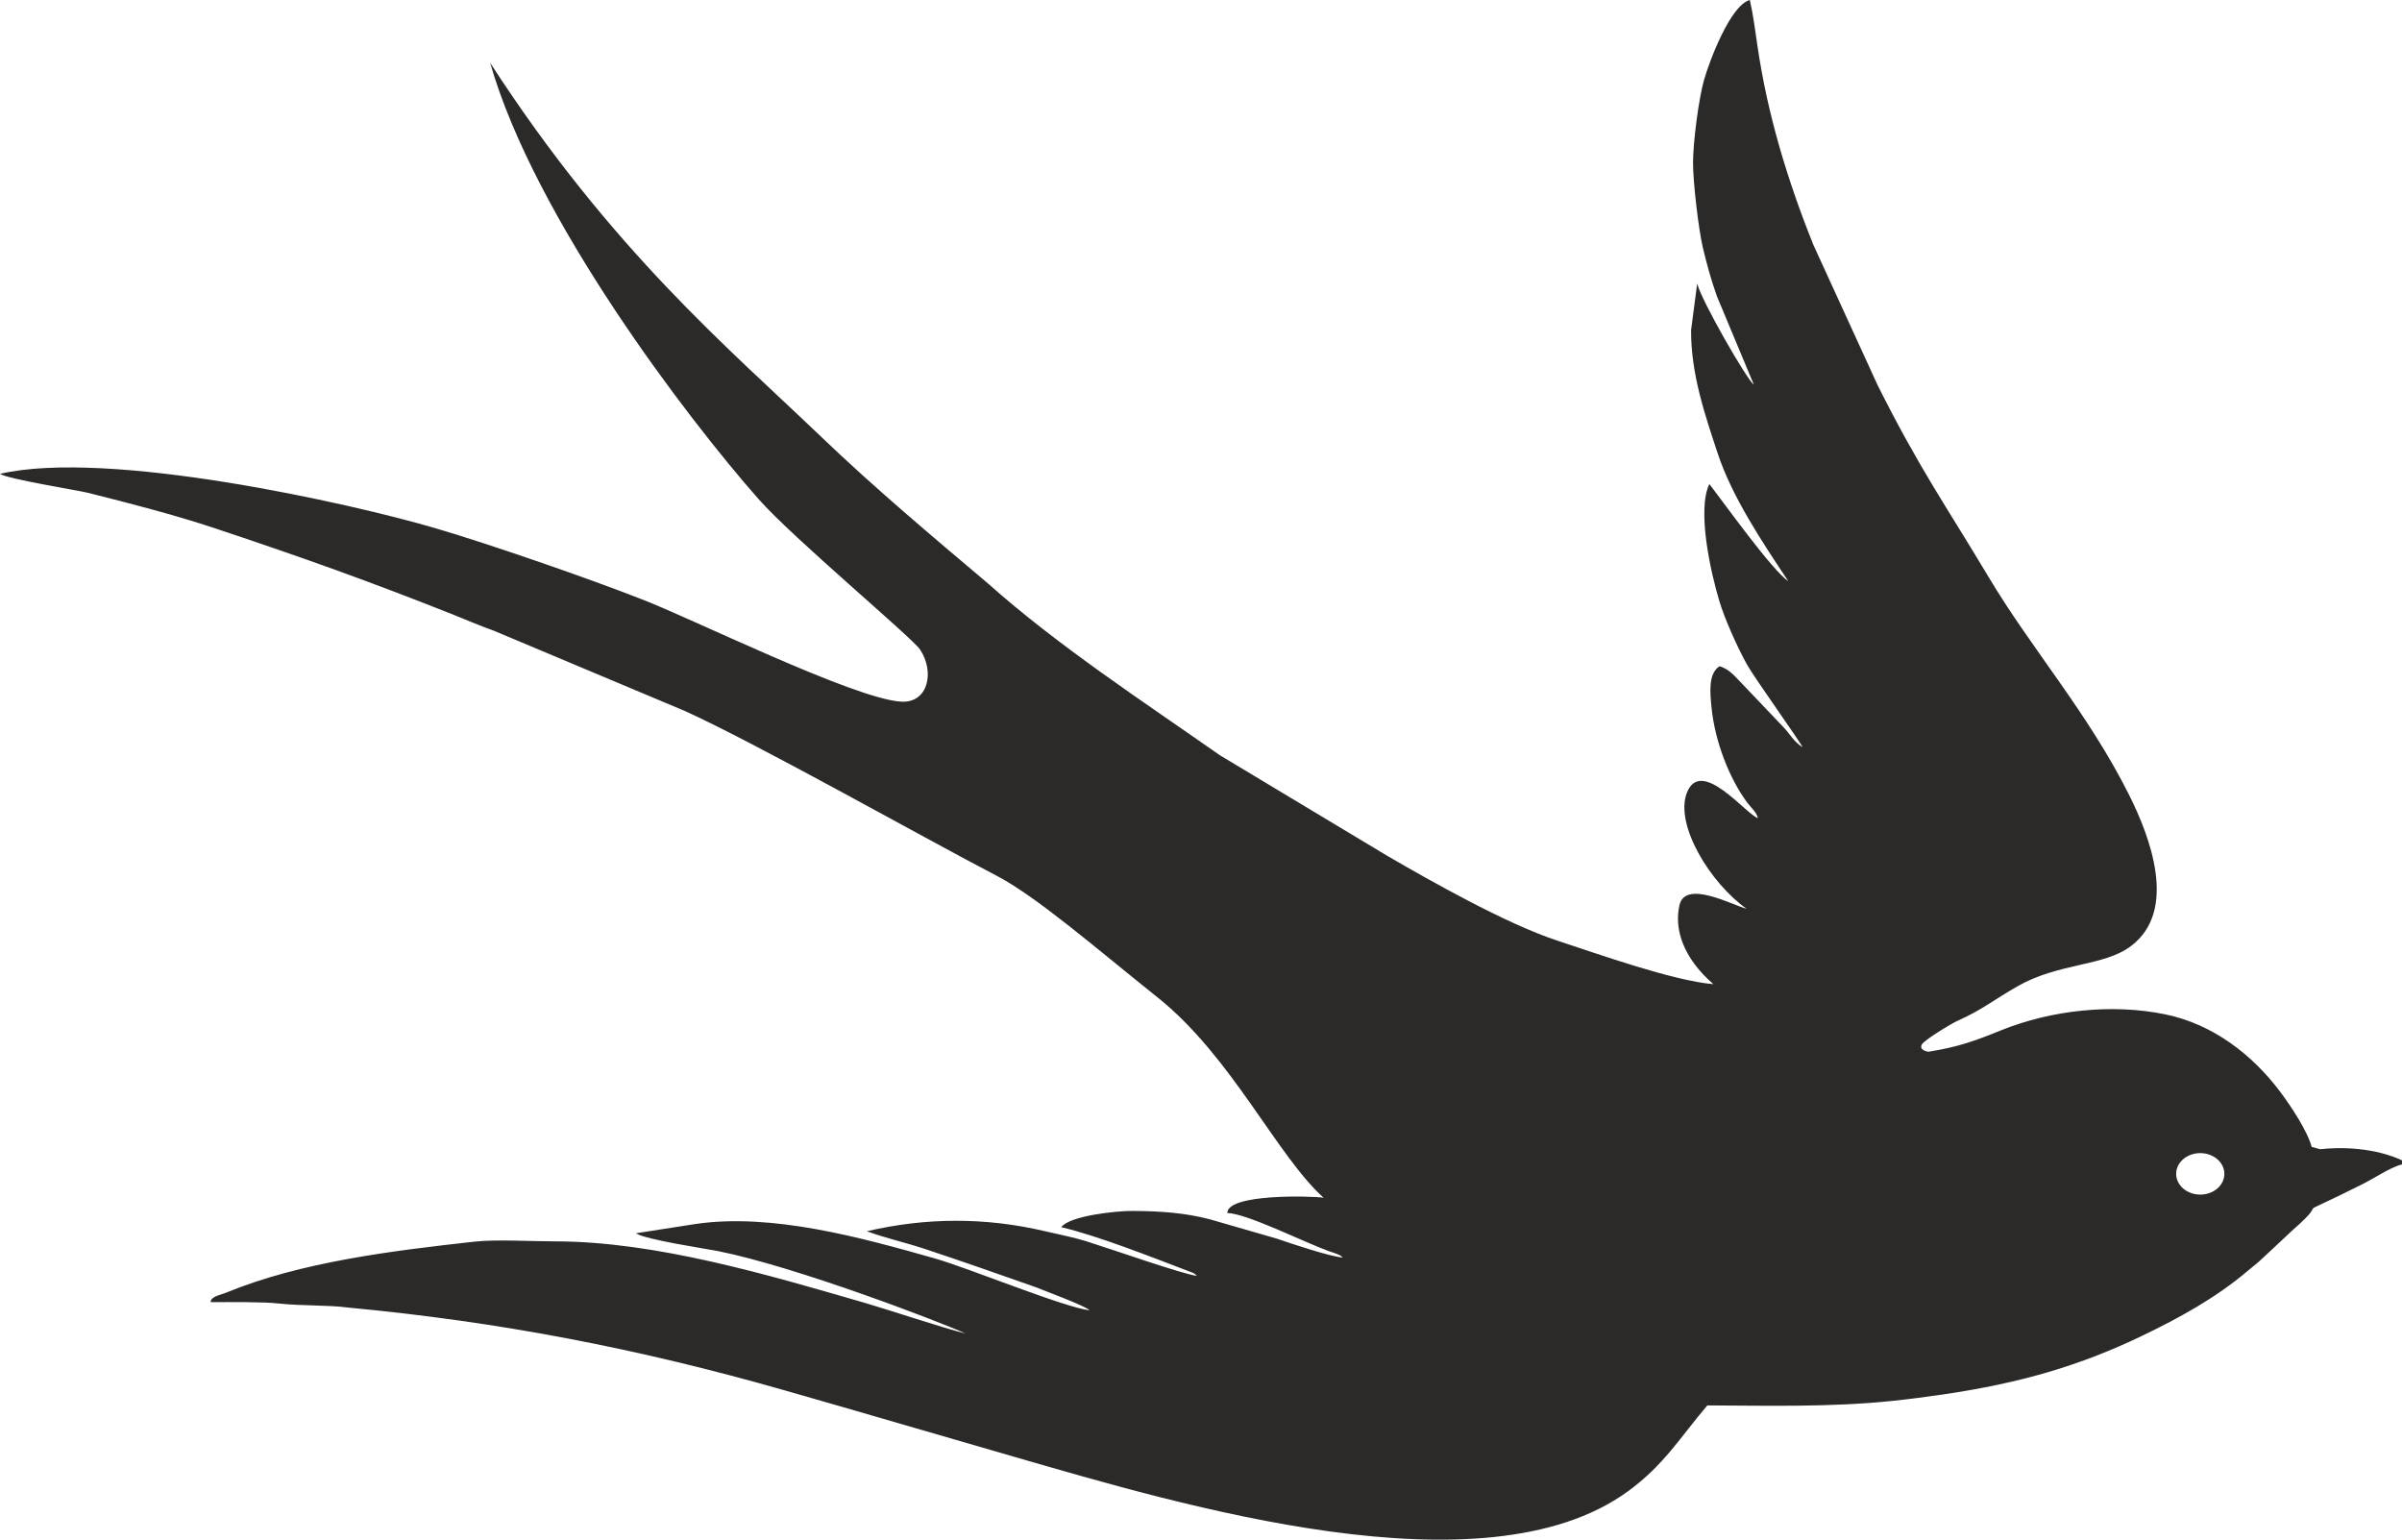
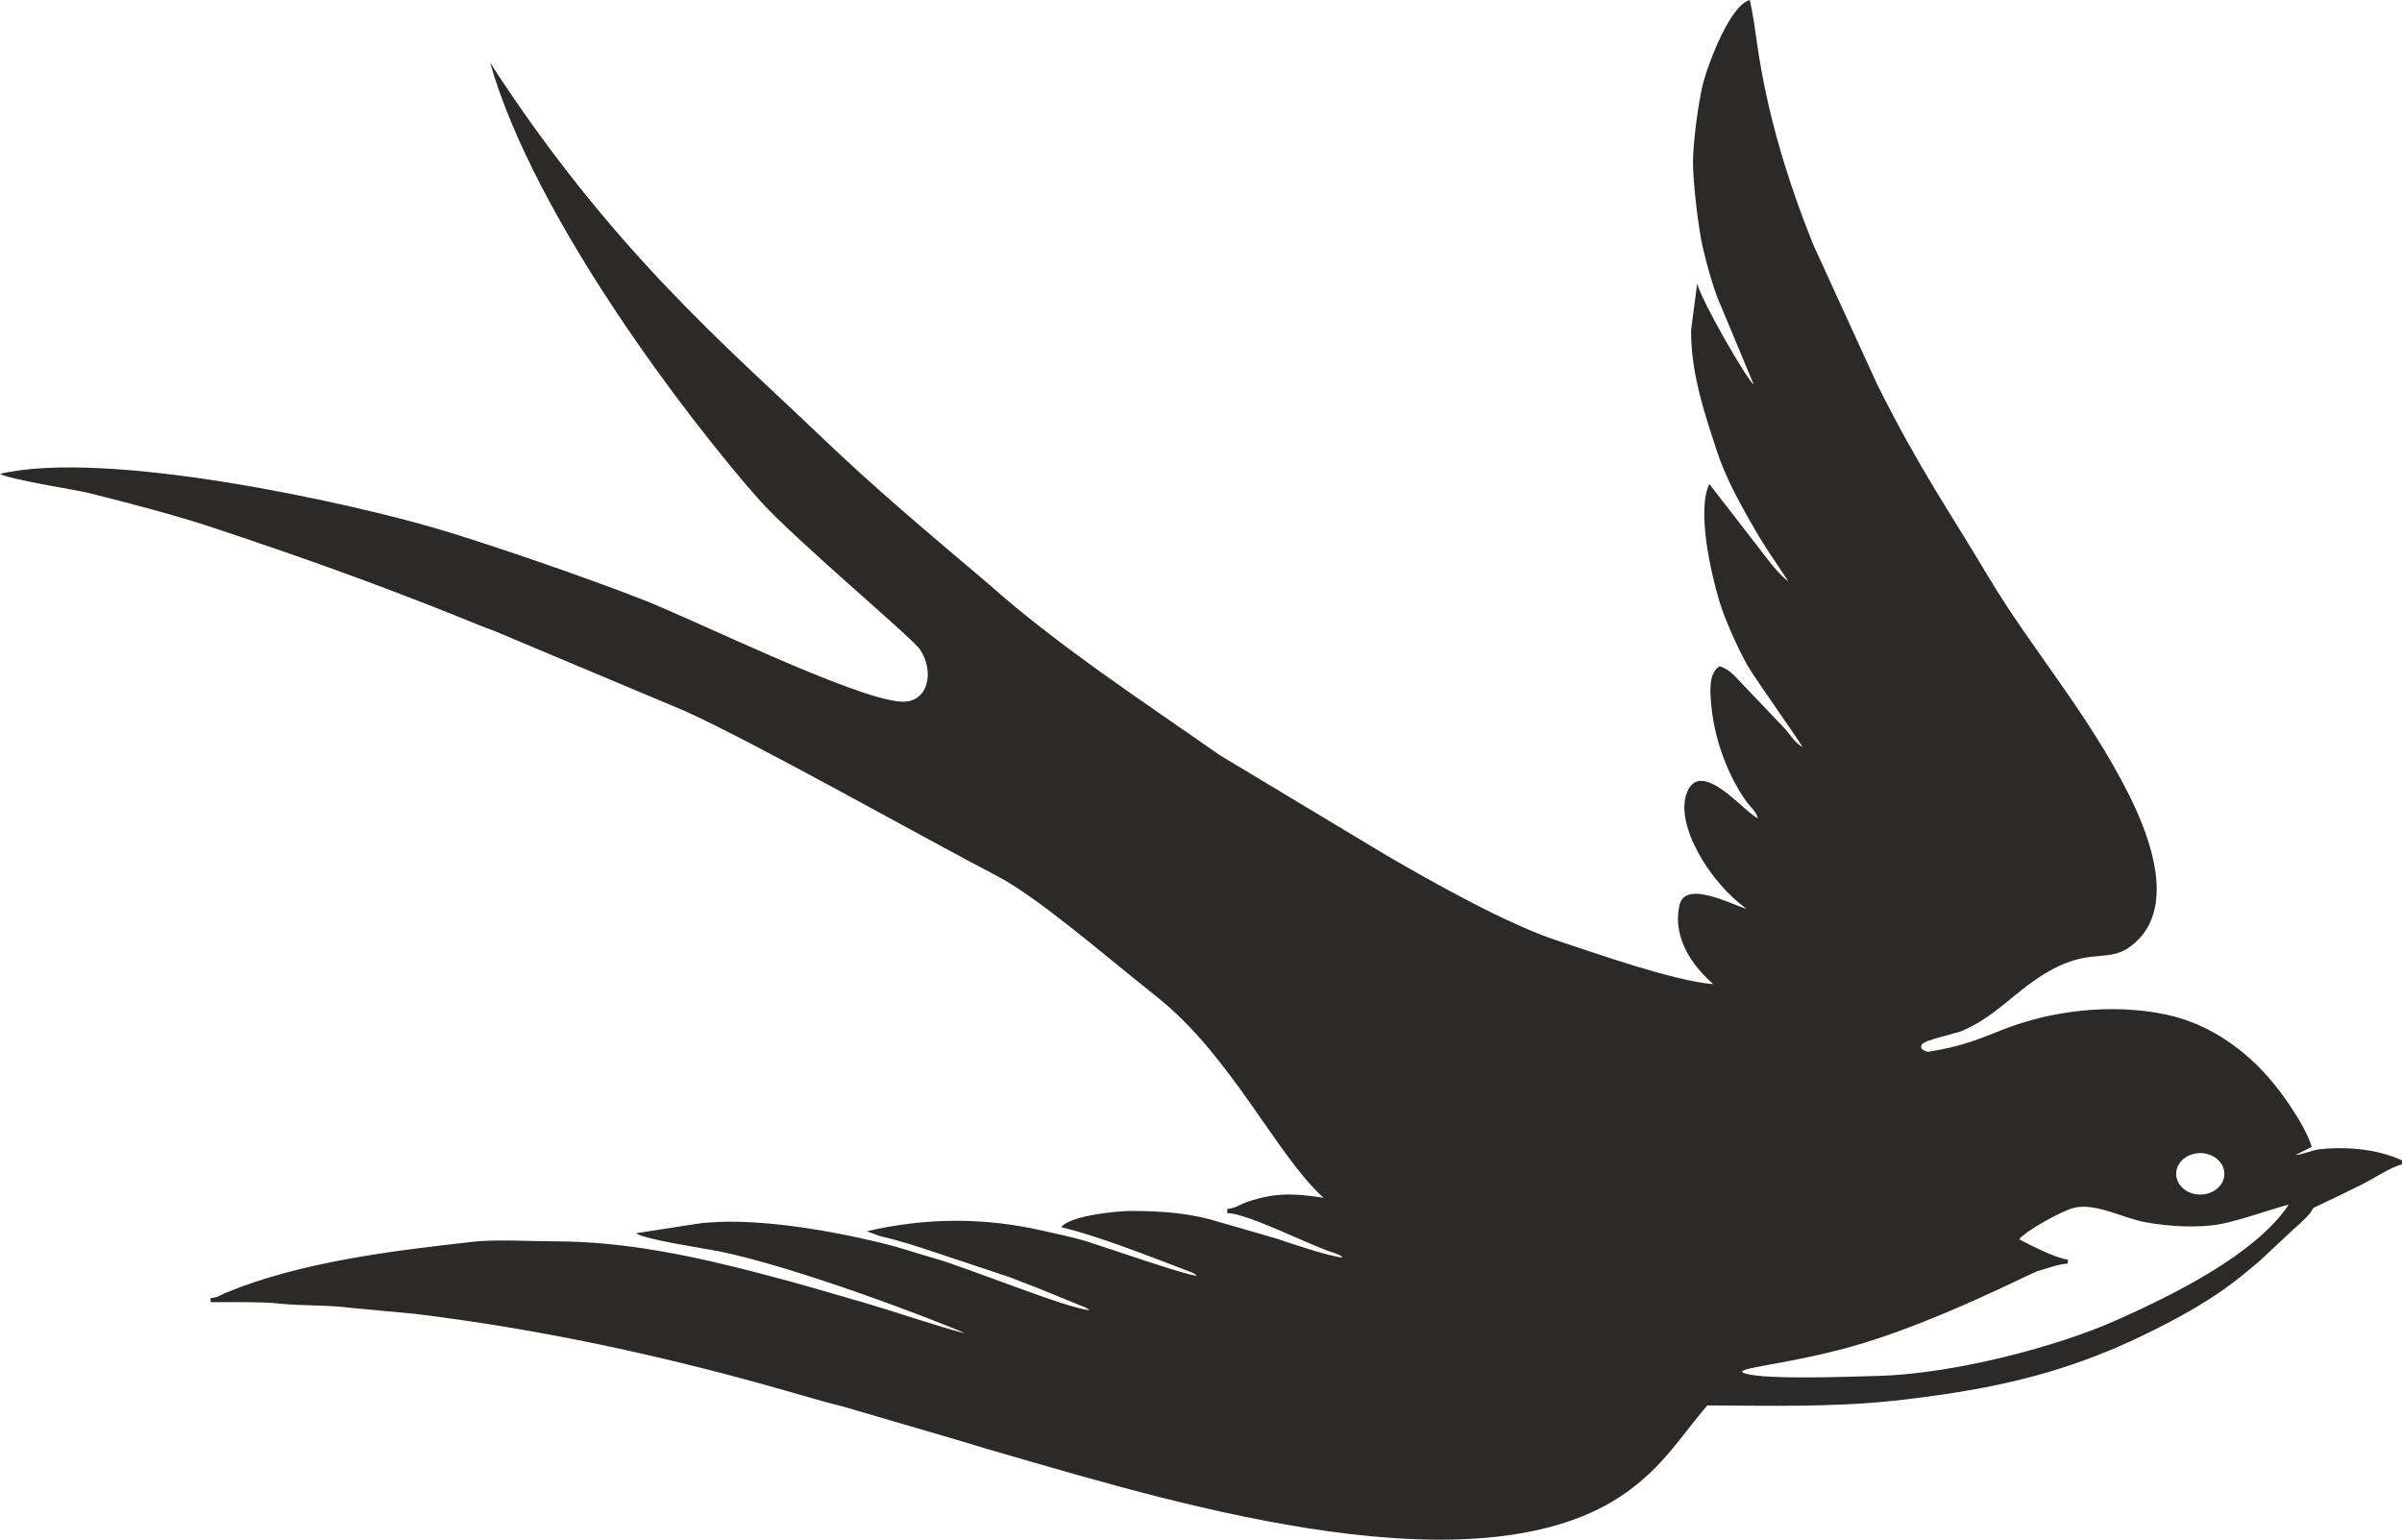
- <svg xmlns="http://www.w3.org/2000/svg" xml:space="preserve" width="50mm" height="32.053mm" version="1.1" style="shape-rendering:geometricPrecision; text-rendering:geometricPrecision; image-rendering:optimizeQuality; fill-rule:evenodd; clip-rule:evenodd" viewBox="0 0 4988.43 3197.92">
+ <svg xmlns="http://www.w3.org/2000/svg" xml:space="preserve" width="65mm" height="41.669mm" version="1.1" style="shape-rendering:geometricPrecision; text-rendering:geometricPrecision; image-rendering:optimizeQuality; fill-rule:evenodd; clip-rule:evenodd" viewBox="0 0 1877.37 1203.52">
  <defs>
    <style type="text/css">
   
    .fil0 {fill:#2B2A29}
   
  </style>
  </defs>
  <g id="Layer_x0020_1">
-     <path class="fil0" d="M3642.48 799.16c-14.97,-10.96 -109.83,-176.18 -117.78,-210.3l-12.67 96.8c-0.53,91.31 29.2,176.87 55.25,256.01 29.71,90.31 93.77,186.25 146.7,265.49 -34,-22.77 -133.62,-162.65 -164.04,-201.89 -26.06,54.31 2.62,183.18 21.01,243.96 11.35,37.53 38.01,96.8 57.56,131.72 15.49,27.71 112.84,163.35 114.91,171.1 -19.82,-13.27 -24.96,-26.62 -40.93,-43.2l-82.11 -86.14c-14.67,-14.67 -27.89,-33.15 -49.42,-38.9 -22.87,15.3 -20.06,51.56 -16.27,87.77 6.98,66.56 35.09,142.91 73.87,195.33 8.46,11.44 18.74,18.97 22.32,32.35 -23.21,-6.2 -119.42,-129.84 -148.09,-51.34 -24.34,66.68 49.69,186.83 124.54,239.68 -30.36,-8.11 -127.17,-60.89 -139.4,-7.63 -11.49,50.02 7.73,109.73 70.41,164.19 -82.52,-6.86 -237.25,-61.8 -325.47,-90.93 -106.3,-35.11 -264.53,-124.94 -352.38,-175.99l-346.8 -208.41c-158.39,-110.93 -337.25,-228 -480.9,-356.1 -120.37,-101.9 -234.92,-197.71 -349.06,-307.1 -190.32,-182.42 -433.3,-385.06 -685.86,-775.24 92.4,323.48 410.17,739.31 557.43,906.15 72.18,81.79 319.22,287.88 335.63,312.81 30.68,46.61 16.59,111 -39.02,108.03 -97.85,-5.22 -444.4,-177.37 -542.25,-213.86 -106.65,-41.88 -310.7,-112.64 -424.84,-146.23 -175.83,-51.77 -681.2,-165.16 -904.82,-113.06 15.45,10.74 162.05,34.13 183.41,39.51 85.69,21.58 180.39,46 262.97,73.52 181.33,60.43 318.99,109.48 496.98,180.2 28.49,11.32 52.17,21.91 81.37,32.2l396.86 166.75c146.79,66.06 506.81,269.26 646.46,341.59 84.86,43.96 210.17,153.24 336.12,253.75 153.55,122.53 246.93,327.8 344.56,415.96 -24.57,-3.74 -199.84,-8.71 -199.84,31.75 40.59,0.9 159.77,60.83 210.95,79.26 5.51,1.98 10.78,3.26 15.67,5.36 8.47,3.64 6.6,2.25 13.12,7.91 -27.53,-2.28 -106.37,-28.79 -137.26,-39.39l-140.33 -40.53c-49.68,-12.56 -97.36,-16.68 -159.94,-16.92 -33.24,-0.13 -129.71,10 -147.12,33.75 74.52,17.35 187.44,61.92 265.68,91.84 10.68,4.08 8.93,2.84 16.13,9.11 -21.34,-0.48 -185.54,-58.04 -230.78,-72.05 -26.1,-8.09 -56.17,-13.82 -84.63,-20.53 -124.51,-29.34 -247.79,-28.46 -370.18,0.05 39.29,14.49 79.31,23.18 119.31,36.32 77.99,25.96 154.07,52.5 231.4,79.85 20.27,8.28 100.16,37.61 111.96,47.86 -48.16,-4 -252.4,-88 -321.44,-107.57 -153.41,-43.53 -338.78,-94.69 -496.99,-71.52l-123.73 19.27c19.11,13.28 148.12,32.56 169.32,36.78 163.29,32.47 462.1,147.37 515.1,171.37 -46,-11.1 -161.21,-49.7 -205.49,-62.53 -203.12,-58.85 -437.28,-128.79 -647.18,-128.79 -48.23,0 -122.54,-4.44 -167.62,0.61 -168.25,18.84 -359.41,41.55 -516.2,106.3 -10.99,4.54 -31.21,7.56 -31.21,19.27 46.54,0 109.42,-0.65 140.66,2.79 49.17,5.42 102.08,2.72 146.5,8.67 313.08,29.41 601.76,85.14 904.98,171.79 158.96,45.42 317.42,92.02 476.21,137.88 350,101.09 975.47,288.72 1274.17,72.5 76.23,-55.18 110.86,-114.87 165.84,-179.11 126.98,0.58 255.65,3.85 381.99,-9.12 33.11,-3.4 72.37,-8.47 108.24,-13.74 160.06,-23.53 283.95,-59.78 412.56,-121.62 77.86,-37.43 152.97,-78.73 218.87,-134.44 12.1,-10.23 23.28,-18.5 33.98,-29.11l60.86 -56.92c88.68,-77.29 -25.24,-9.91 144.8,-94.93 23.5,-11.75 58.27,-35.29 81.32,-40.66l0 -8.42c-11.97,-5.9 -73.51,-33.27 -170.15,-23.17l-17.38 -4.76c-9.03,-33.81 -44.28,-86.39 -65.4,-114.52 -57.62,-76.74 -139.22,-140.36 -238.74,-160.84 -110.4,-22.72 -237.11,-8.87 -341.76,33.49 -52.23,21.15 -86.86,34.09 -150.09,44.22 0,0 -20.1,-2.51 -13.69,-15.01 4.8,-9.34 61.53,-43.56 73.41,-48.9 53.12,-23.82 74.48,-43.02 125.31,-72.07 85.96,-49.13 179.05,-40.86 235.64,-83.51 98.46,-74.21 39.02,-228.27 -3.59,-313.43 -85.07,-170.09 -203.25,-304.31 -291.81,-452.66 -89.25,-149.5 -143.9,-225.3 -231.14,-399.78l-133.38 -291.42c-52.99,-132.34 -95.12,-269.52 -116,-413.97 -4.02,-27.83 -9.11,-65.89 -15.6,-93.76 -40.81,10.89 -84.26,128.04 -95.04,165.74 -11.32,39.65 -22.63,128.84 -22.93,170.66 -0.29,41.01 11.64,141.18 20.34,177.63 8.84,37.01 17.31,67.43 29.21,101.18l76.83 183.95zm927 1595.88c27.65,0 50.06,19.29 50.06,43.08 0,23.79 -22.42,43.09 -50.06,43.09 -27.65,0 -50.06,-19.3 -50.06,-43.09 0,-23.79 22.42,-43.08 50.06,-43.08z" />
+     <path class="fil0" d="M1370.82 300.76c-5.63,-4.12 -41.33,-66.3 -44.32,-79.15l-4.77 36.43c-0.2,34.36 10.99,66.56 20.79,96.35 5.62,17.09 16.54,37.71 25.05,52.51 4.75,8.26 9.19,15.96 14.31,23.68l15.84 23.73c-7.63,-5.11 -17.69,-19.03 -23.72,-26.94l-38.02 -49.05c-9.81,20.44 0.99,68.94 7.91,91.82 4.27,14.12 14.31,36.43 21.66,49.57 5.83,10.43 42.47,61.48 43.25,64.39 -7.46,-4.99 -9.4,-10.01 -15.4,-16.26l-30.9 -32.42c-5.52,-5.52 -10.5,-12.48 -18.6,-14.64 -8.6,5.76 -7.55,19.41 -6.12,33.03 2.63,25.05 13.2,53.79 27.8,73.51 3.19,4.31 7.05,7.14 8.4,12.18 -8.73,-2.33 -44.94,-48.86 -55.73,-19.32 -9.16,25.09 18.7,70.31 46.87,90.2 -11.43,-3.05 -47.86,-22.91 -52.46,-2.87 -4.32,18.83 2.91,41.29 26.5,61.79 -31.05,-2.58 -89.29,-23.26 -122.49,-34.22 -40.01,-13.21 -99.56,-47.02 -132.62,-66.23l-130.51 -78.43c-59.61,-41.75 -126.92,-85.81 -180.99,-134.02 -45.3,-38.35 -88.41,-74.41 -131.36,-115.57 -71.63,-68.65 -163.07,-144.92 -258.12,-291.76 34.77,121.74 154.37,278.24 209.78,341.02 27.17,30.78 120.14,108.34 126.31,117.73 11.55,17.54 6.25,41.78 -14.68,40.66 -36.83,-1.96 -167.24,-66.75 -204.08,-80.49 -40.14,-15.76 -116.93,-42.39 -159.89,-55.04 -66.17,-19.48 -256.37,-62.15 -340.53,-42.55 5.82,4.04 60.99,12.85 69.03,14.87 32.25,8.12 67.89,17.31 98.97,27.67 68.24,22.74 120.05,41.2 187.03,67.82 10.72,4.26 19.63,8.25 30.62,12.12l149.35 62.76c55.24,24.86 190.74,101.33 243.3,128.56 31.94,16.54 79.09,57.67 126.49,95.49 57.79,46.11 92.93,123.37 129.67,156.55 -23.73,-3.61 -38.18,-3.91 -58.83,3 -6.67,2.23 -9.91,5.25 -16.38,5.78l0 3.17c15.28,0.34 60.13,22.9 79.39,29.83 2.07,0.75 4.06,1.23 5.9,2.02 3.19,1.37 2.48,0.85 4.94,2.98 -10.36,-0.86 -40.03,-10.84 -51.66,-14.83l-52.81 -15.25c-18.7,-4.73 -36.64,-6.28 -60.19,-6.37 -12.51,-0.05 -48.81,3.76 -55.36,12.7 28.04,6.53 70.54,23.3 99.99,34.56 4.01,1.54 3.36,1.07 6.07,3.43 -8.03,-0.18 -69.83,-21.84 -86.86,-27.12 -9.82,-3.04 -21.14,-5.2 -31.85,-7.72 -46.86,-11.04 -93.25,-10.72 -139.31,0.02l10.41 3.84c4.58,1.11 7.06,1.62 11.43,2.82 7.31,2 15.13,4.41 23.06,7.01l65.32 21.74c8.26,2.97 13.47,5.37 21.77,8.31l39.33 16.07c2.05,1.15 1.59,0.89 2.8,1.94 -18.12,-1.51 -94.99,-33.12 -120.97,-40.49 -14.56,-4.13 -26.95,-8.52 -41.72,-12.1 -40.81,-9.89 -102.94,-21.02 -145.32,-14.82l-46.57 7.25c7.19,5 55.74,12.25 63.72,13.84 61.45,12.22 173.91,55.46 193.85,64.5 -17.31,-4.18 -60.66,-18.71 -77.34,-23.54 -31.31,-9.07 -50.42,-14.83 -82.11,-23.13 -51.38,-13.47 -105.89,-25.34 -161.45,-25.34 -18.15,0 -46.12,-1.67 -63.09,0.23 -63.32,7.09 -135.26,15.64 -194.27,40.01 -5.24,2.16 -5.51,3.57 -11.75,4.09l0 3.17c17.52,0 41.18,-0.25 52.94,1.05 18.5,2.04 38.42,1.03 55.14,3.27l52.09 4.89c97.97,11.97 193.86,32.72 288.49,59.76 15.86,4.53 29.91,8.72 45.86,12.71l89.39 26.16c14.46,4.48 28.76,8.62 43.97,13.02 131.72,38.04 367.11,108.66 479.53,27.29 28.69,-20.77 41.72,-43.23 62.41,-67.41 47.78,0.22 96.21,1.45 143.76,-3.43 12.46,-1.28 27.24,-3.19 40.74,-5.17 60.23,-8.85 106.86,-22.5 155.26,-45.77 29.3,-14.09 57.57,-29.63 82.37,-50.59 4.55,-3.85 8.76,-6.96 12.79,-10.96l22.9 -21.42c33.38,-29.09 -9.5,-3.73 54.5,-35.73 8.84,-4.42 21.93,-13.28 30.6,-15.3l0 -3.17c-4.5,-2.22 -27.66,-12.52 -64.03,-8.72 -7.17,0.75 -12.18,3.95 -19.2,4.54l12.66 -6.33c-3.4,-12.72 -16.66,-32.51 -24.61,-43.1 -21.68,-28.88 -52.4,-52.83 -89.85,-60.53 -41.55,-8.55 -89.24,-3.34 -128.62,12.61 -19.66,7.96 -32.69,12.83 -56.49,16.64 0,0 -7.57,-0.95 -5.15,-5.65 1.81,-3.52 27.32,-8.76 31.79,-10.76 19.99,-8.97 30.5,-19.5 46.81,-32.33 49.05,-38.58 63.57,-17.8 84.87,-33.85 37.06,-27.93 14.68,-85.91 -1.35,-117.96 -32.02,-64.01 -76.49,-114.53 -109.82,-170.36 -33.59,-56.26 -54.15,-84.79 -86.99,-150.45l-50.2 -109.68c-19.94,-49.81 -35.79,-101.43 -43.65,-155.8 -1.51,-10.47 -3.43,-24.8 -5.87,-35.29 -15.36,4.1 -31.71,48.19 -35.77,62.37 -4.26,14.92 -8.52,48.49 -8.63,64.23 -0.11,15.43 4.38,53.13 7.66,66.85 3.32,13.93 6.51,25.38 10.99,38.08l28.91 69.23zm221.29 693c6.03,-1.65 16.86,-5.85 24.07,-6.01l0 -3.17c-8.9,-0.74 -30.63,-11.94 -37.99,-15.83 4.58,-6.25 33.32,-22.5 43.36,-24.75 16.79,-3.76 38.25,8.34 55.45,11.42 18.06,3.23 40.41,4.74 58.63,1.39 16.28,-3 49.03,-14.88 53.09,-14.97 -26.07,38.93 -90.81,70.54 -133.51,89.69 -47.02,21.09 -128.36,42.52 -187.92,44.01 -22.28,0.56 -85.23,3.12 -102.81,-1.78 -15.67,-4.37 37.11,-6.92 93.54,-24.38 60.43,-18.7 125.66,-52.34 134.08,-55.62zm127.59 -92.41c10.4,0 18.84,7.26 18.84,16.21 0,8.96 -8.44,16.21 -18.84,16.21 -10.41,0 -18.84,-7.26 -18.84,-16.21 0,-8.95 8.43,-16.21 18.84,-16.21z" />
  </g>
</svg>
